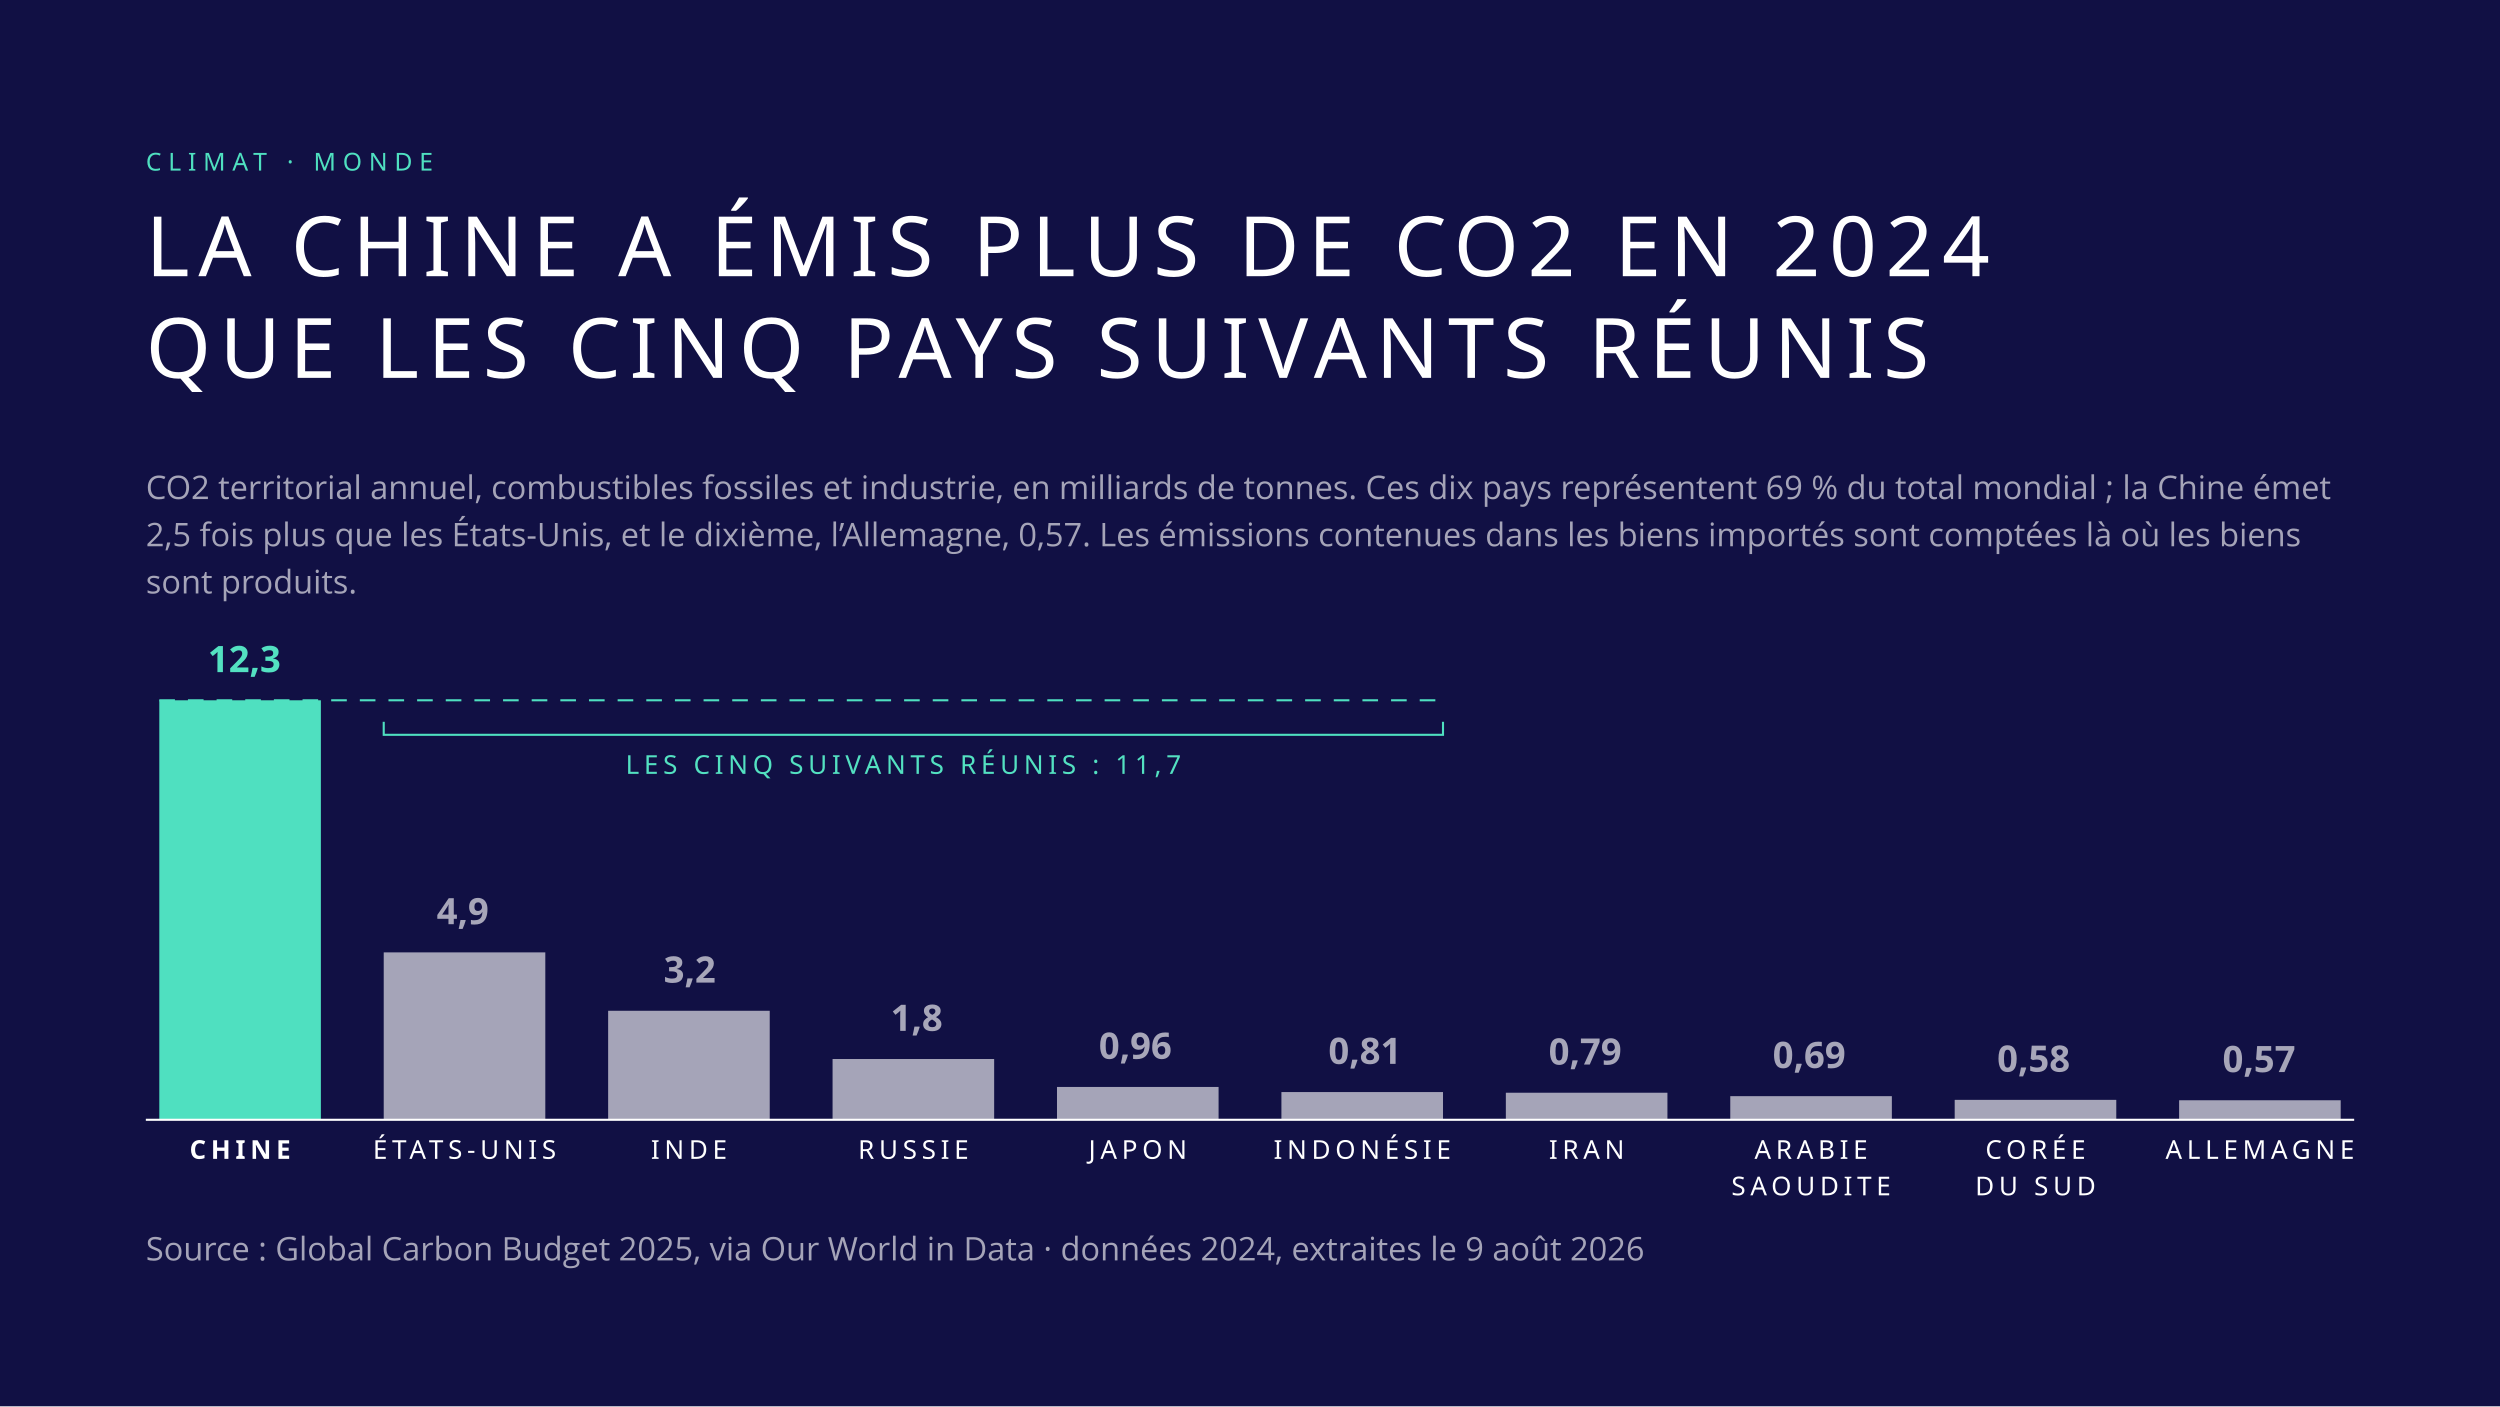
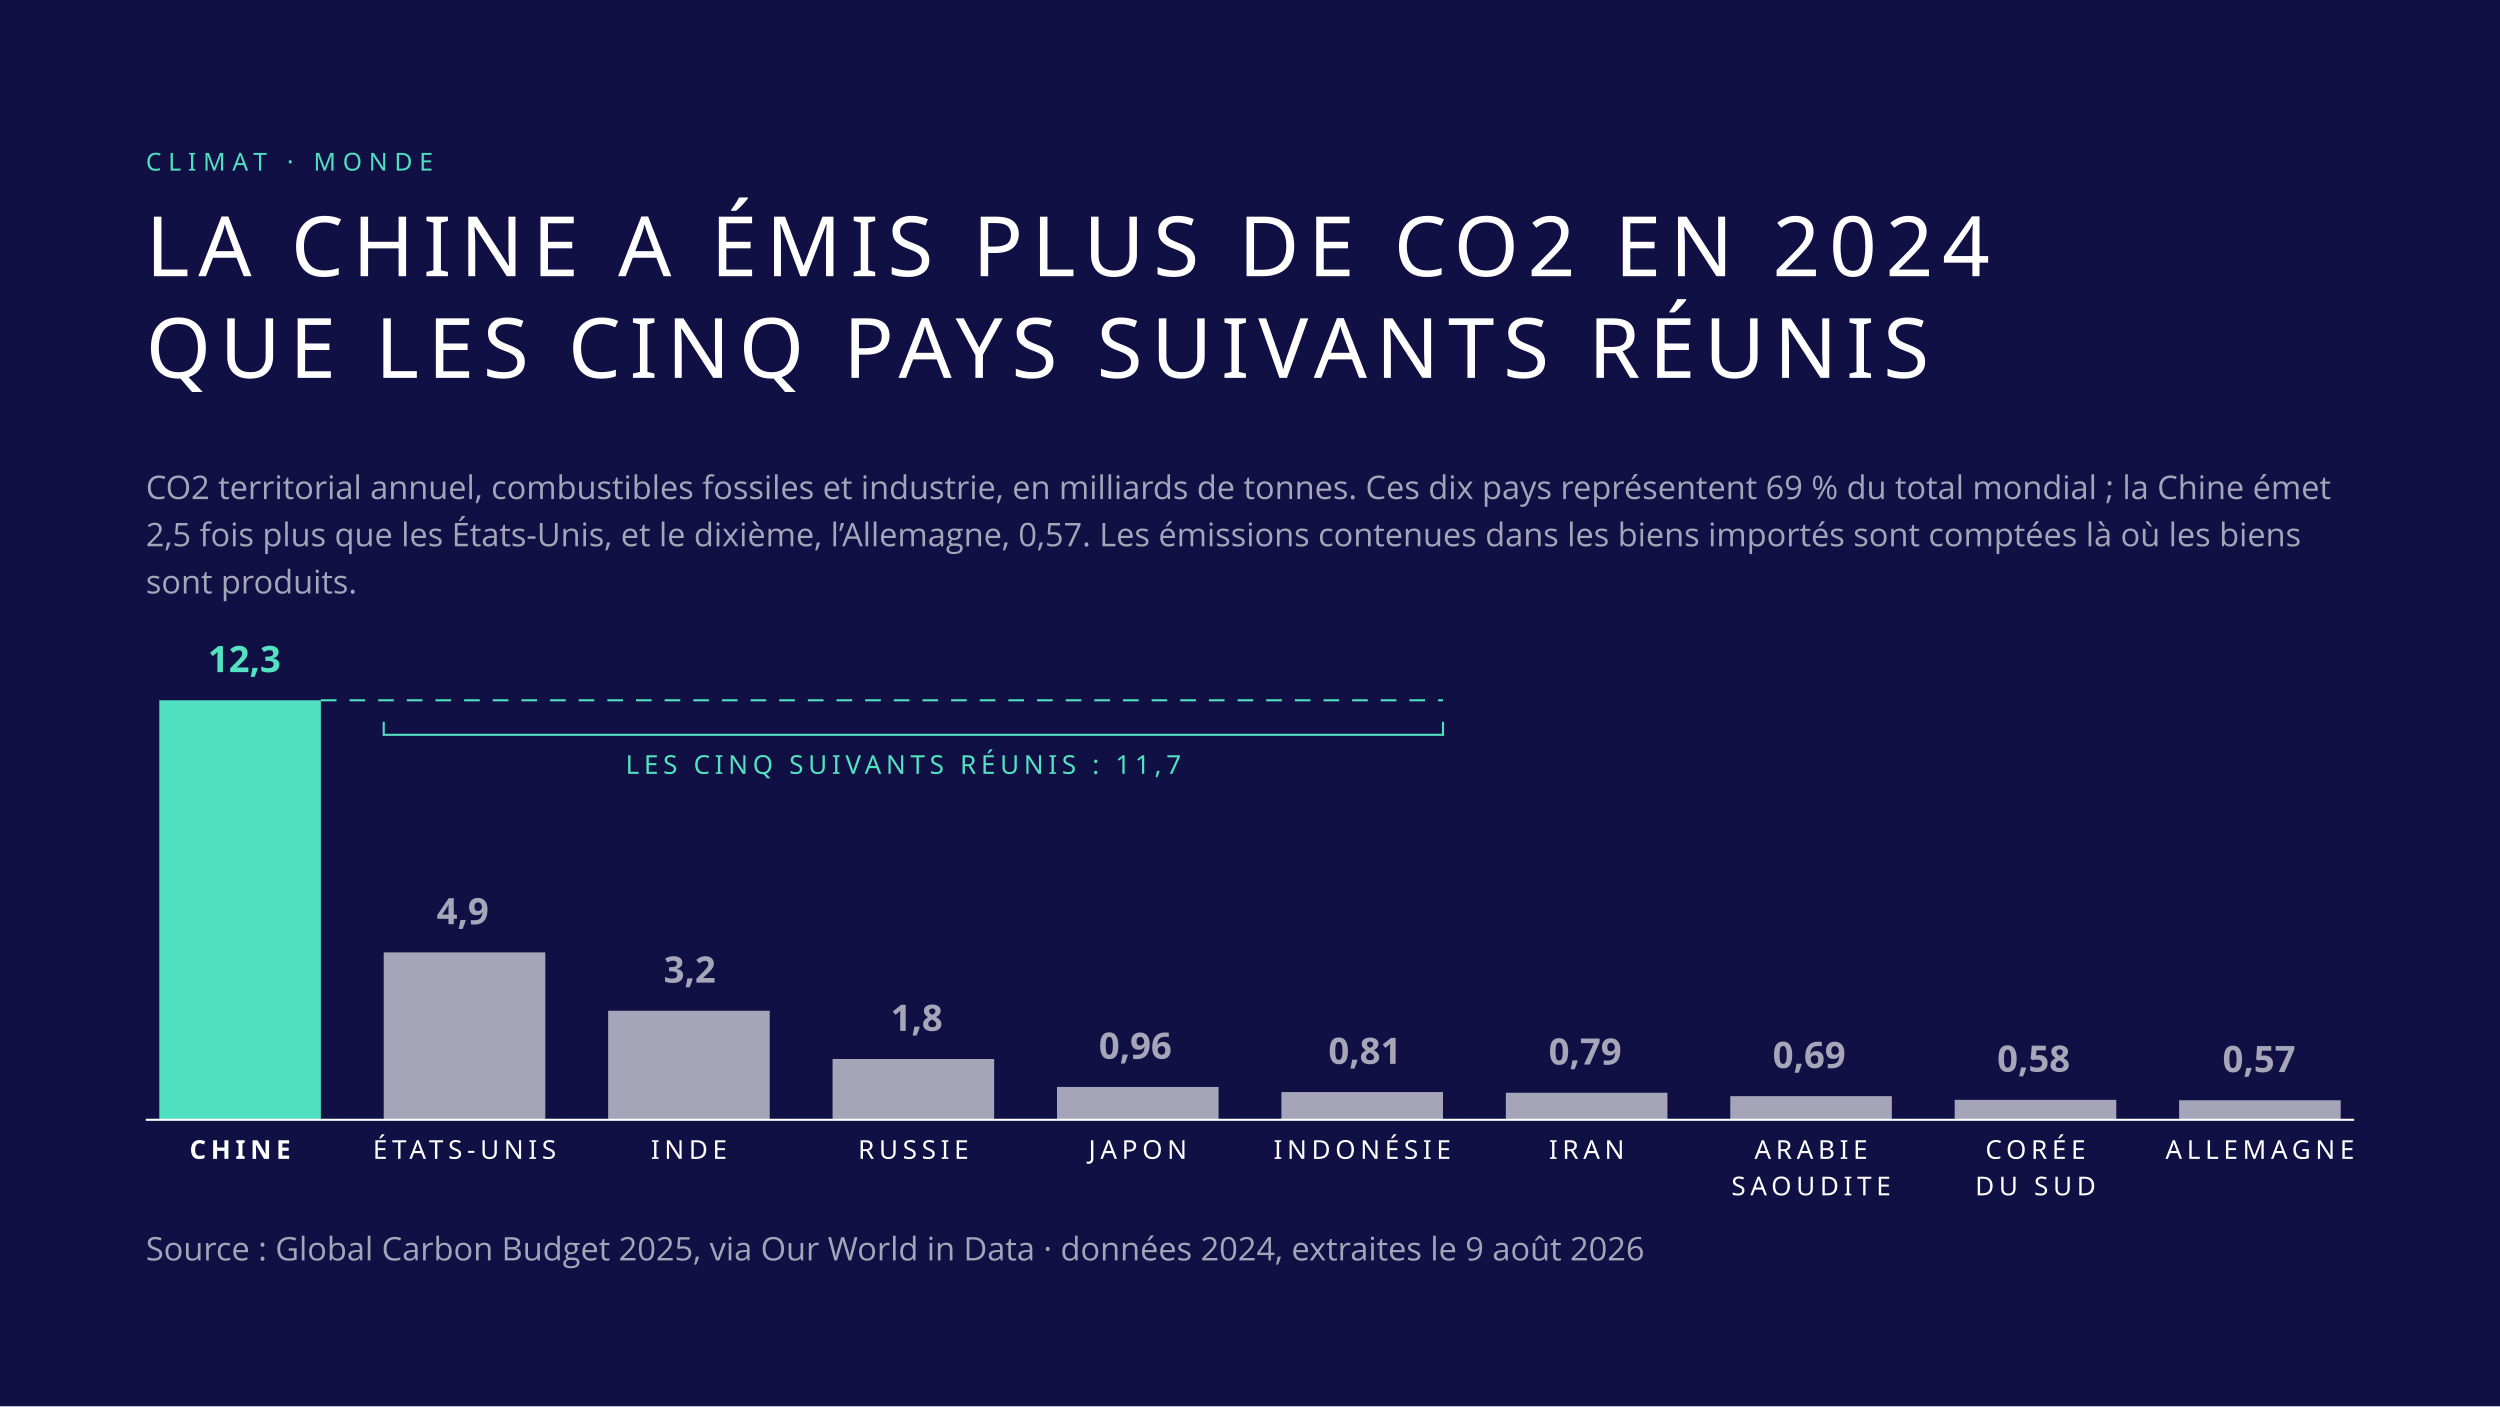
<svg xmlns="http://www.w3.org/2000/svg" width="960" height="540" viewBox="0 0 960 540" role="img" aria-label="Colonnes classant les dix pays qui ont le plus émis de CO2 en 2024. La Chine est très au-dessus avec 12,3 milliards de tonnes, 2,5 fois les 4,9 de les États-Unis, et davantage que États-Unis, Inde, Russie, Japon, Indonésie réunis (11,7). Les colonnes suivantes descendent jusqu'à 0,57 pour Allemagne.">
  <rect x="0" y="0" width="960" height="540" fill="#111044" />
  <text x="56" y="65.5" font-family="Montserrat" font-size="9.5" font-weight="500" font-style="normal" letter-spacing="2.6" fill="#4FE0C0">CLIMAT · MONDE</text>
  <text x="56" y="106.05" font-family="Montserrat" font-size="32" font-weight="400" font-style="normal" letter-spacing="3.4" fill="#FFFFFF">LA CHINE A ÉMIS PLUS DE CO2 EN 2024</text>
  <text x="56" y="145.089" font-family="Montserrat" font-size="32" font-weight="400" font-style="normal" letter-spacing="3.4" fill="#FFFFFF">QUE LES CINQ PAYS SUIVANTS RÉUNIS</text>
  <text x="56" y="191.629" font-family="Open Sans" font-size="12.5" font-weight="400" font-style="normal" letter-spacing="0" fill="#a5a4b8">CO2 territorial annuel, combustibles fossiles et industrie, en milliards de tonnes. Ces dix pays représentent 69 % du total mondial ; la Chine émet</text>
  <text x="56" y="209.755" font-family="Open Sans" font-size="12.5" font-weight="400" font-style="normal" letter-spacing="0" fill="#a5a4b8">2,5 fois plus que les États-Unis, et le dixième, l’Allemagne, 0,57. Les émissions contenues dans les biens importés sont comptées là où les biens</text>
  <text x="56" y="227.88" font-family="Open Sans" font-size="12.5" font-weight="400" font-style="normal" letter-spacing="0" fill="#a5a4b8">sont produits.</text>
  <text x="56" y="484" font-family="Open Sans" font-size="12.5" font-weight="400" font-style="normal" letter-spacing="0" fill="#a5a4b8">Source : Global Carbon Budget 2025, via Our World in Data · données 2024, extraites le 9 août 2026</text>
  <rect x="61.171" y="268.909" width="62.049" height="161.09" fill="#4FE0C0" />
  <rect x="147.35" y="365.714" width="62.049" height="64.285" fill="#a5a4b8" />
  <rect x="233.528" y="388.138" width="62.049" height="41.862" fill="#a5a4b8" />
  <rect x="319.707" y="406.659" width="62.049" height="23.34" fill="#a5a4b8" />
  <rect x="405.886" y="417.39" width="62.049" height="12.609" fill="#a5a4b8" />
  <rect x="492.065" y="419.352" width="62.049" height="10.647" fill="#a5a4b8" />
  <rect x="578.244" y="419.609" width="62.049" height="10.39" fill="#a5a4b8" />
  <rect x="664.423" y="420.926" width="62.049" height="9.073" fill="#a5a4b8" />
  <rect x="750.602" y="422.348" width="62.049" height="7.651" fill="#a5a4b8" />
  <rect x="836.78" y="422.497" width="62.049" height="7.502" fill="#a5a4b8" />
  <line x1="56" x2="904" y1="429.999" y2="429.999" stroke="#FFFFFF" stroke-width="0.8" />
-   <line x1="61.171" x2="554.114" y1="268.909" y2="268.909" stroke="#4FE0C0" stroke-width="0.8" stroke-dasharray="6 5" />
+   <line x1="123.22" x2="554.114" y1="268.909" y2="268.909" stroke="#4FE0C0" stroke-width="0.8" stroke-dasharray="6 5" />
  <path d="M147.35 277.168 L147.35 282.168 L554.114 282.168 L554.114 277.168" fill="none" stroke="#4FE0C0" stroke-width="0.8" />
  <text x="79.819" y="258.095" fill="#53e1c1" font-family="Montserrat" font-size="14" font-weight="700" font-style="normal" letter-spacing="0">12,3</text>
  <text x="167.692" y="354.9" fill="#a7a6b9" font-family="Montserrat" font-size="14" font-weight="600" font-style="normal" letter-spacing="0">4,9</text>
  <text x="254.844" y="377.324" fill="#a7a6b9" font-family="Montserrat" font-size="14" font-weight="600" font-style="normal" letter-spacing="0">3,2</text>
  <text x="342.003" y="395.845" fill="#a7a6b9" font-family="Montserrat" font-size="14" font-weight="600" font-style="normal" letter-spacing="0">1,8</text>
  <text x="421.966" y="406.576" fill="#a7a6b9" font-family="Montserrat" font-size="14" font-weight="600" font-style="normal" letter-spacing="0">0,96</text>
  <text x="510.118" y="408.538" fill="#a7a6b9" font-family="Montserrat" font-size="14" font-weight="600" font-style="normal" letter-spacing="0">0,81</text>
  <text x="594.701" y="408.795" fill="#a7a6b9" font-family="Montserrat" font-size="14" font-weight="600" font-style="normal" letter-spacing="0">0,79</text>
  <text x="680.726" y="410.112" fill="#a7a6b9" font-family="Montserrat" font-size="14" font-weight="600" font-style="normal" letter-spacing="0">0,69</text>
  <text x="766.919" y="411.534" fill="#a7a6b9" font-family="Montserrat" font-size="14" font-weight="600" font-style="normal" letter-spacing="0">0,58</text>
  <text x="853.469" y="411.683" fill="#a7a6b9" font-family="Montserrat" font-size="14" font-weight="600" font-style="normal" letter-spacing="0">0,57</text>
  <text x="240.232" y="297.168" fill="#53e1c1" font-family="Montserrat" font-size="10" font-weight="500" font-style="normal" letter-spacing="1.8">LES CINQ SUIVANTS RÉUNIS : 11,7</text>
  <text x="92.195" y="444.999" text-anchor="middle" font-family="Montserrat" font-size="10" font-weight="700" font-style="normal" letter-spacing="1.8" fill="#FFFFFF">CHINE</text>
  <text x="178.374" y="444.999" text-anchor="middle" font-family="Montserrat" font-size="10" font-weight="500" font-style="normal" letter-spacing="1.8" fill="#FFFFFF">ÉTATS-UNIS</text>
  <text x="264.553" y="444.999" text-anchor="middle" font-family="Montserrat" font-size="10" font-weight="500" font-style="normal" letter-spacing="1.8" fill="#FFFFFF">INDE</text>
  <text x="350.732" y="444.999" text-anchor="middle" font-family="Montserrat" font-size="10" font-weight="500" font-style="normal" letter-spacing="1.8" fill="#FFFFFF">RUSSIE</text>
  <text x="436.911" y="444.999" text-anchor="middle" font-family="Montserrat" font-size="10" font-weight="500" font-style="normal" letter-spacing="1.8" fill="#FFFFFF">JAPON</text>
  <text x="523.089" y="444.999" text-anchor="middle" font-family="Montserrat" font-size="10" font-weight="500" font-style="normal" letter-spacing="1.8" fill="#FFFFFF">INDONÉSIE</text>
  <text x="609.268" y="444.999" text-anchor="middle" font-family="Montserrat" font-size="10" font-weight="500" font-style="normal" letter-spacing="1.8" fill="#FFFFFF">IRAN</text>
  <text x="695.447" y="444.999" text-anchor="middle" font-family="Montserrat" font-size="10" font-weight="500" font-style="normal" letter-spacing="1.8" fill="#FFFFFF">ARABIE</text>
  <text x="695.447" y="458.999" text-anchor="middle" font-family="Montserrat" font-size="10" font-weight="500" font-style="normal" letter-spacing="1.8" fill="#FFFFFF">SAOUDITE</text>
  <text x="781.626" y="444.999" text-anchor="middle" font-family="Montserrat" font-size="10" font-weight="500" font-style="normal" letter-spacing="1.8" fill="#FFFFFF">CORÉE</text>
  <text x="781.626" y="458.999" text-anchor="middle" font-family="Montserrat" font-size="10" font-weight="500" font-style="normal" letter-spacing="1.8" fill="#FFFFFF">DU SUD</text>
  <text x="867.805" y="444.999" text-anchor="middle" font-family="Montserrat" font-size="10" font-weight="500" font-style="normal" letter-spacing="1.8" fill="#FFFFFF">ALLEMAGNE</text>
</svg>
